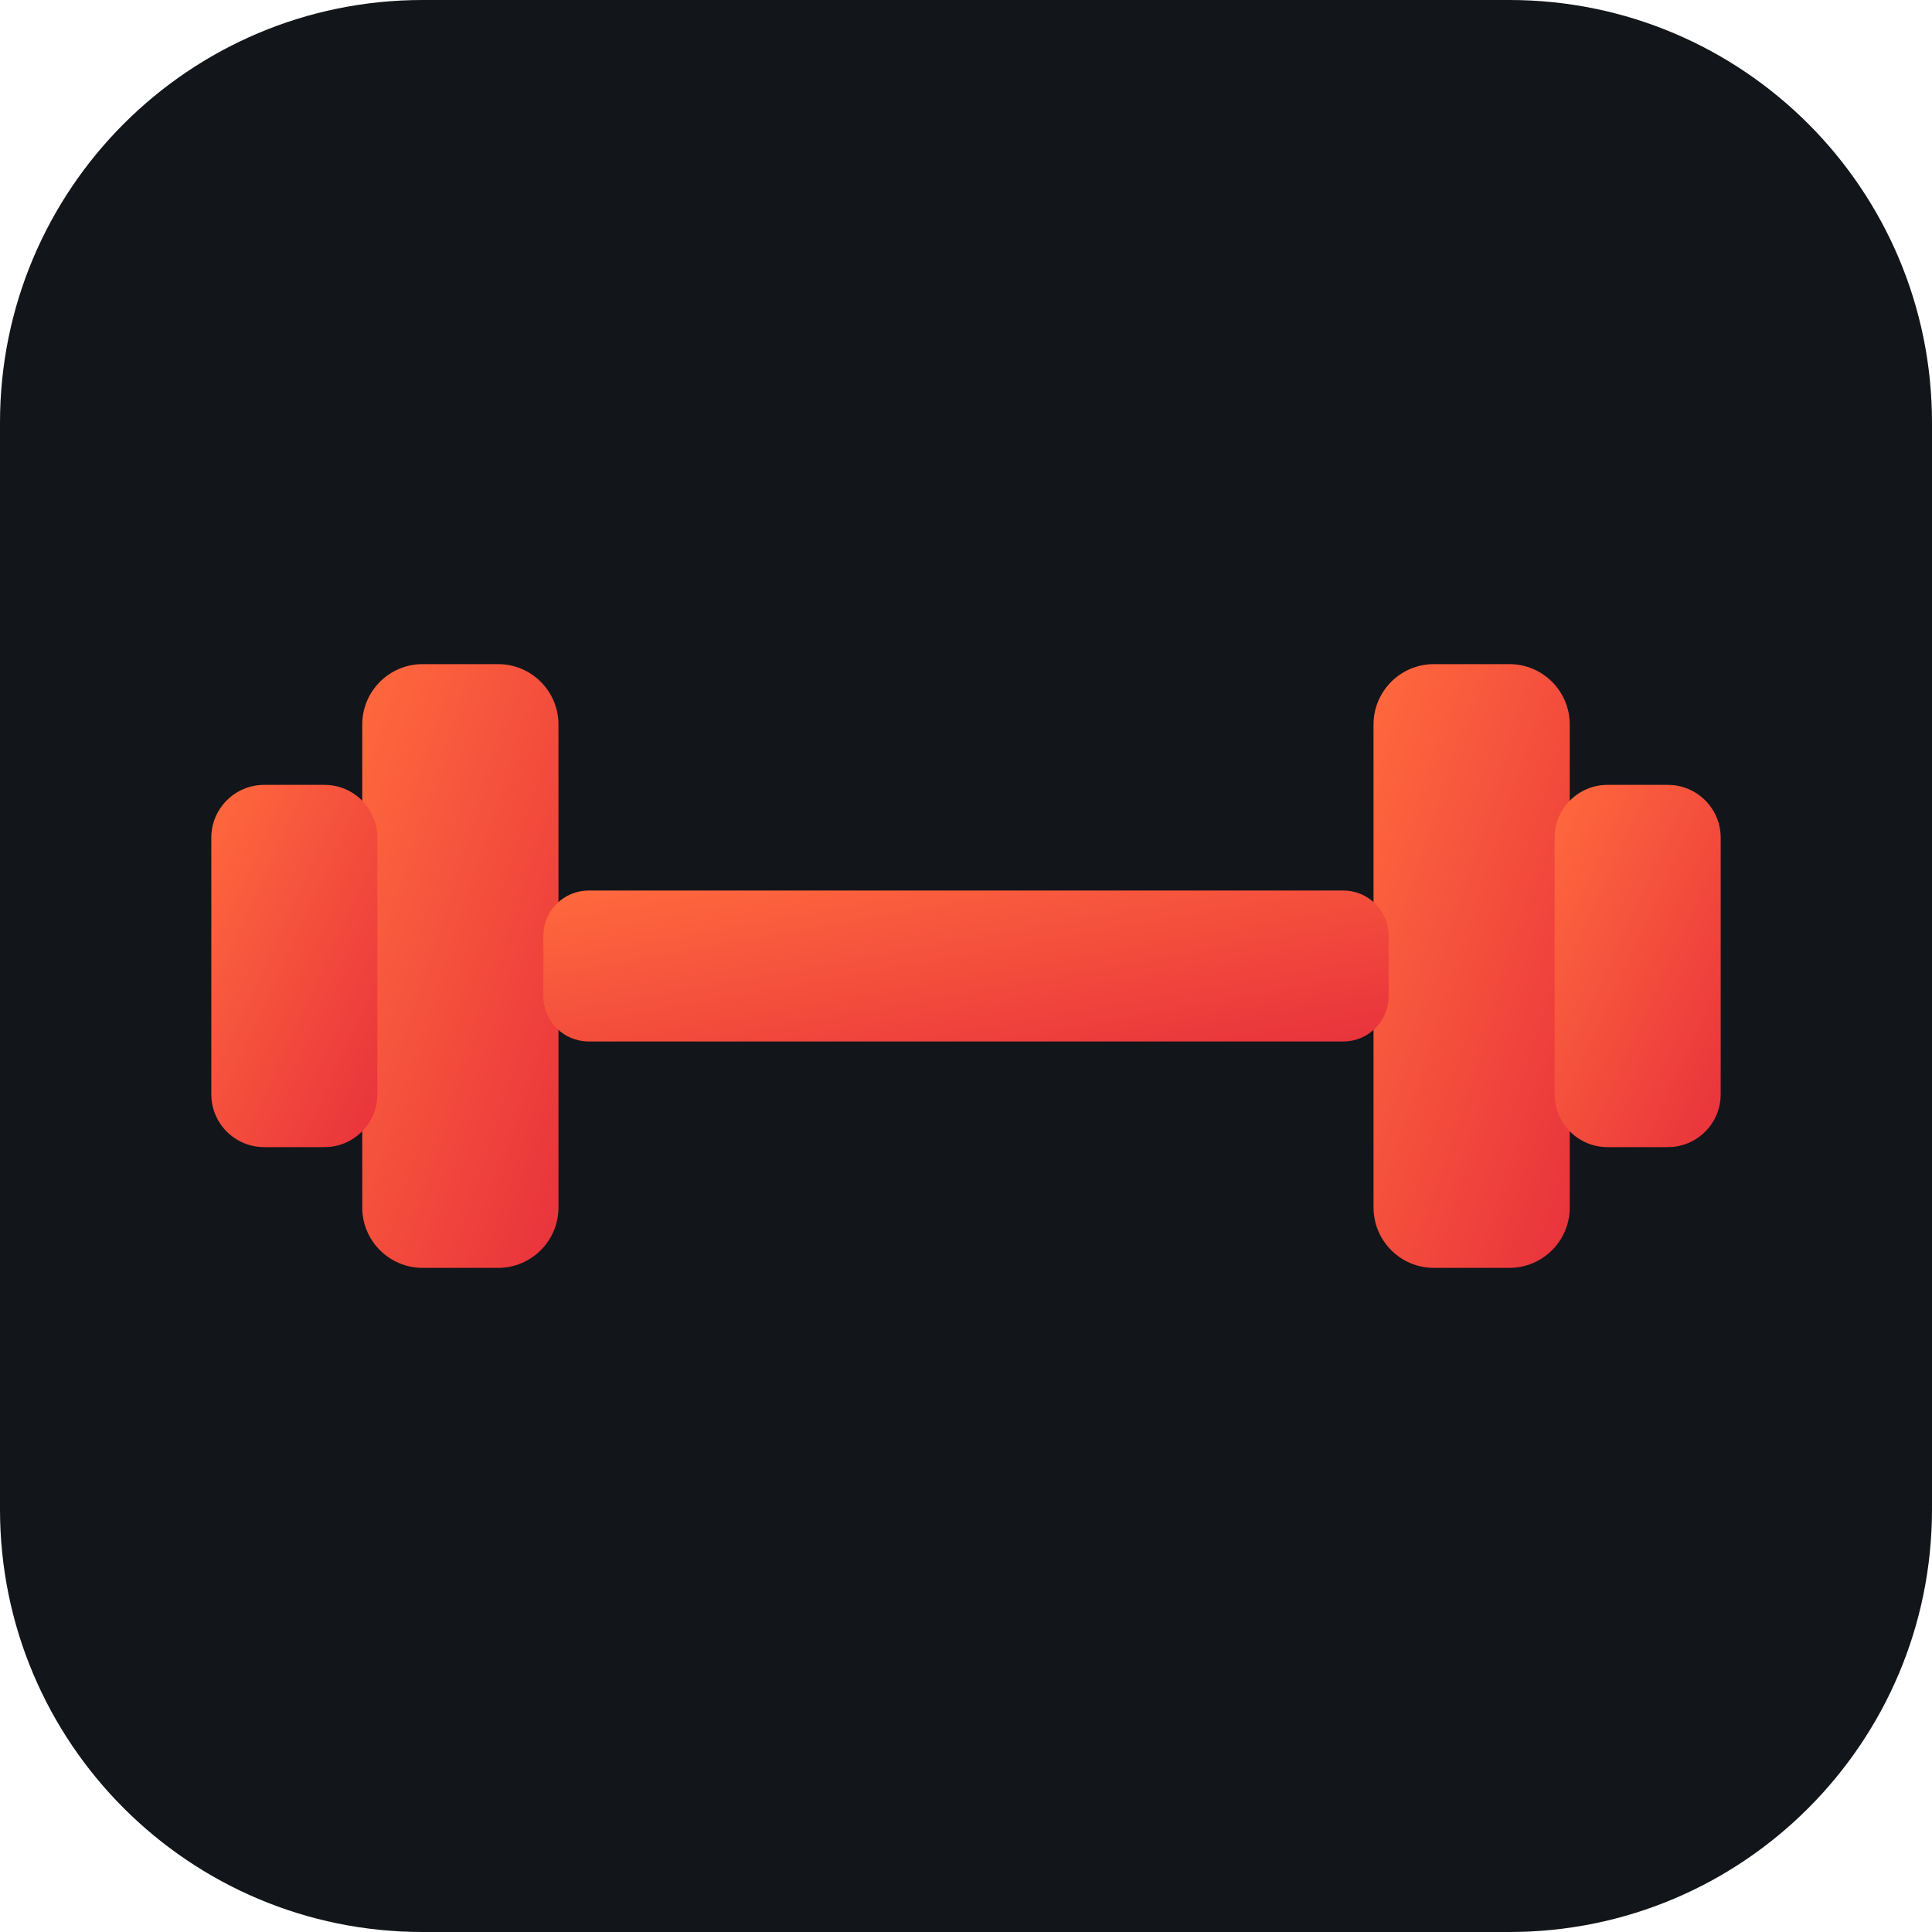
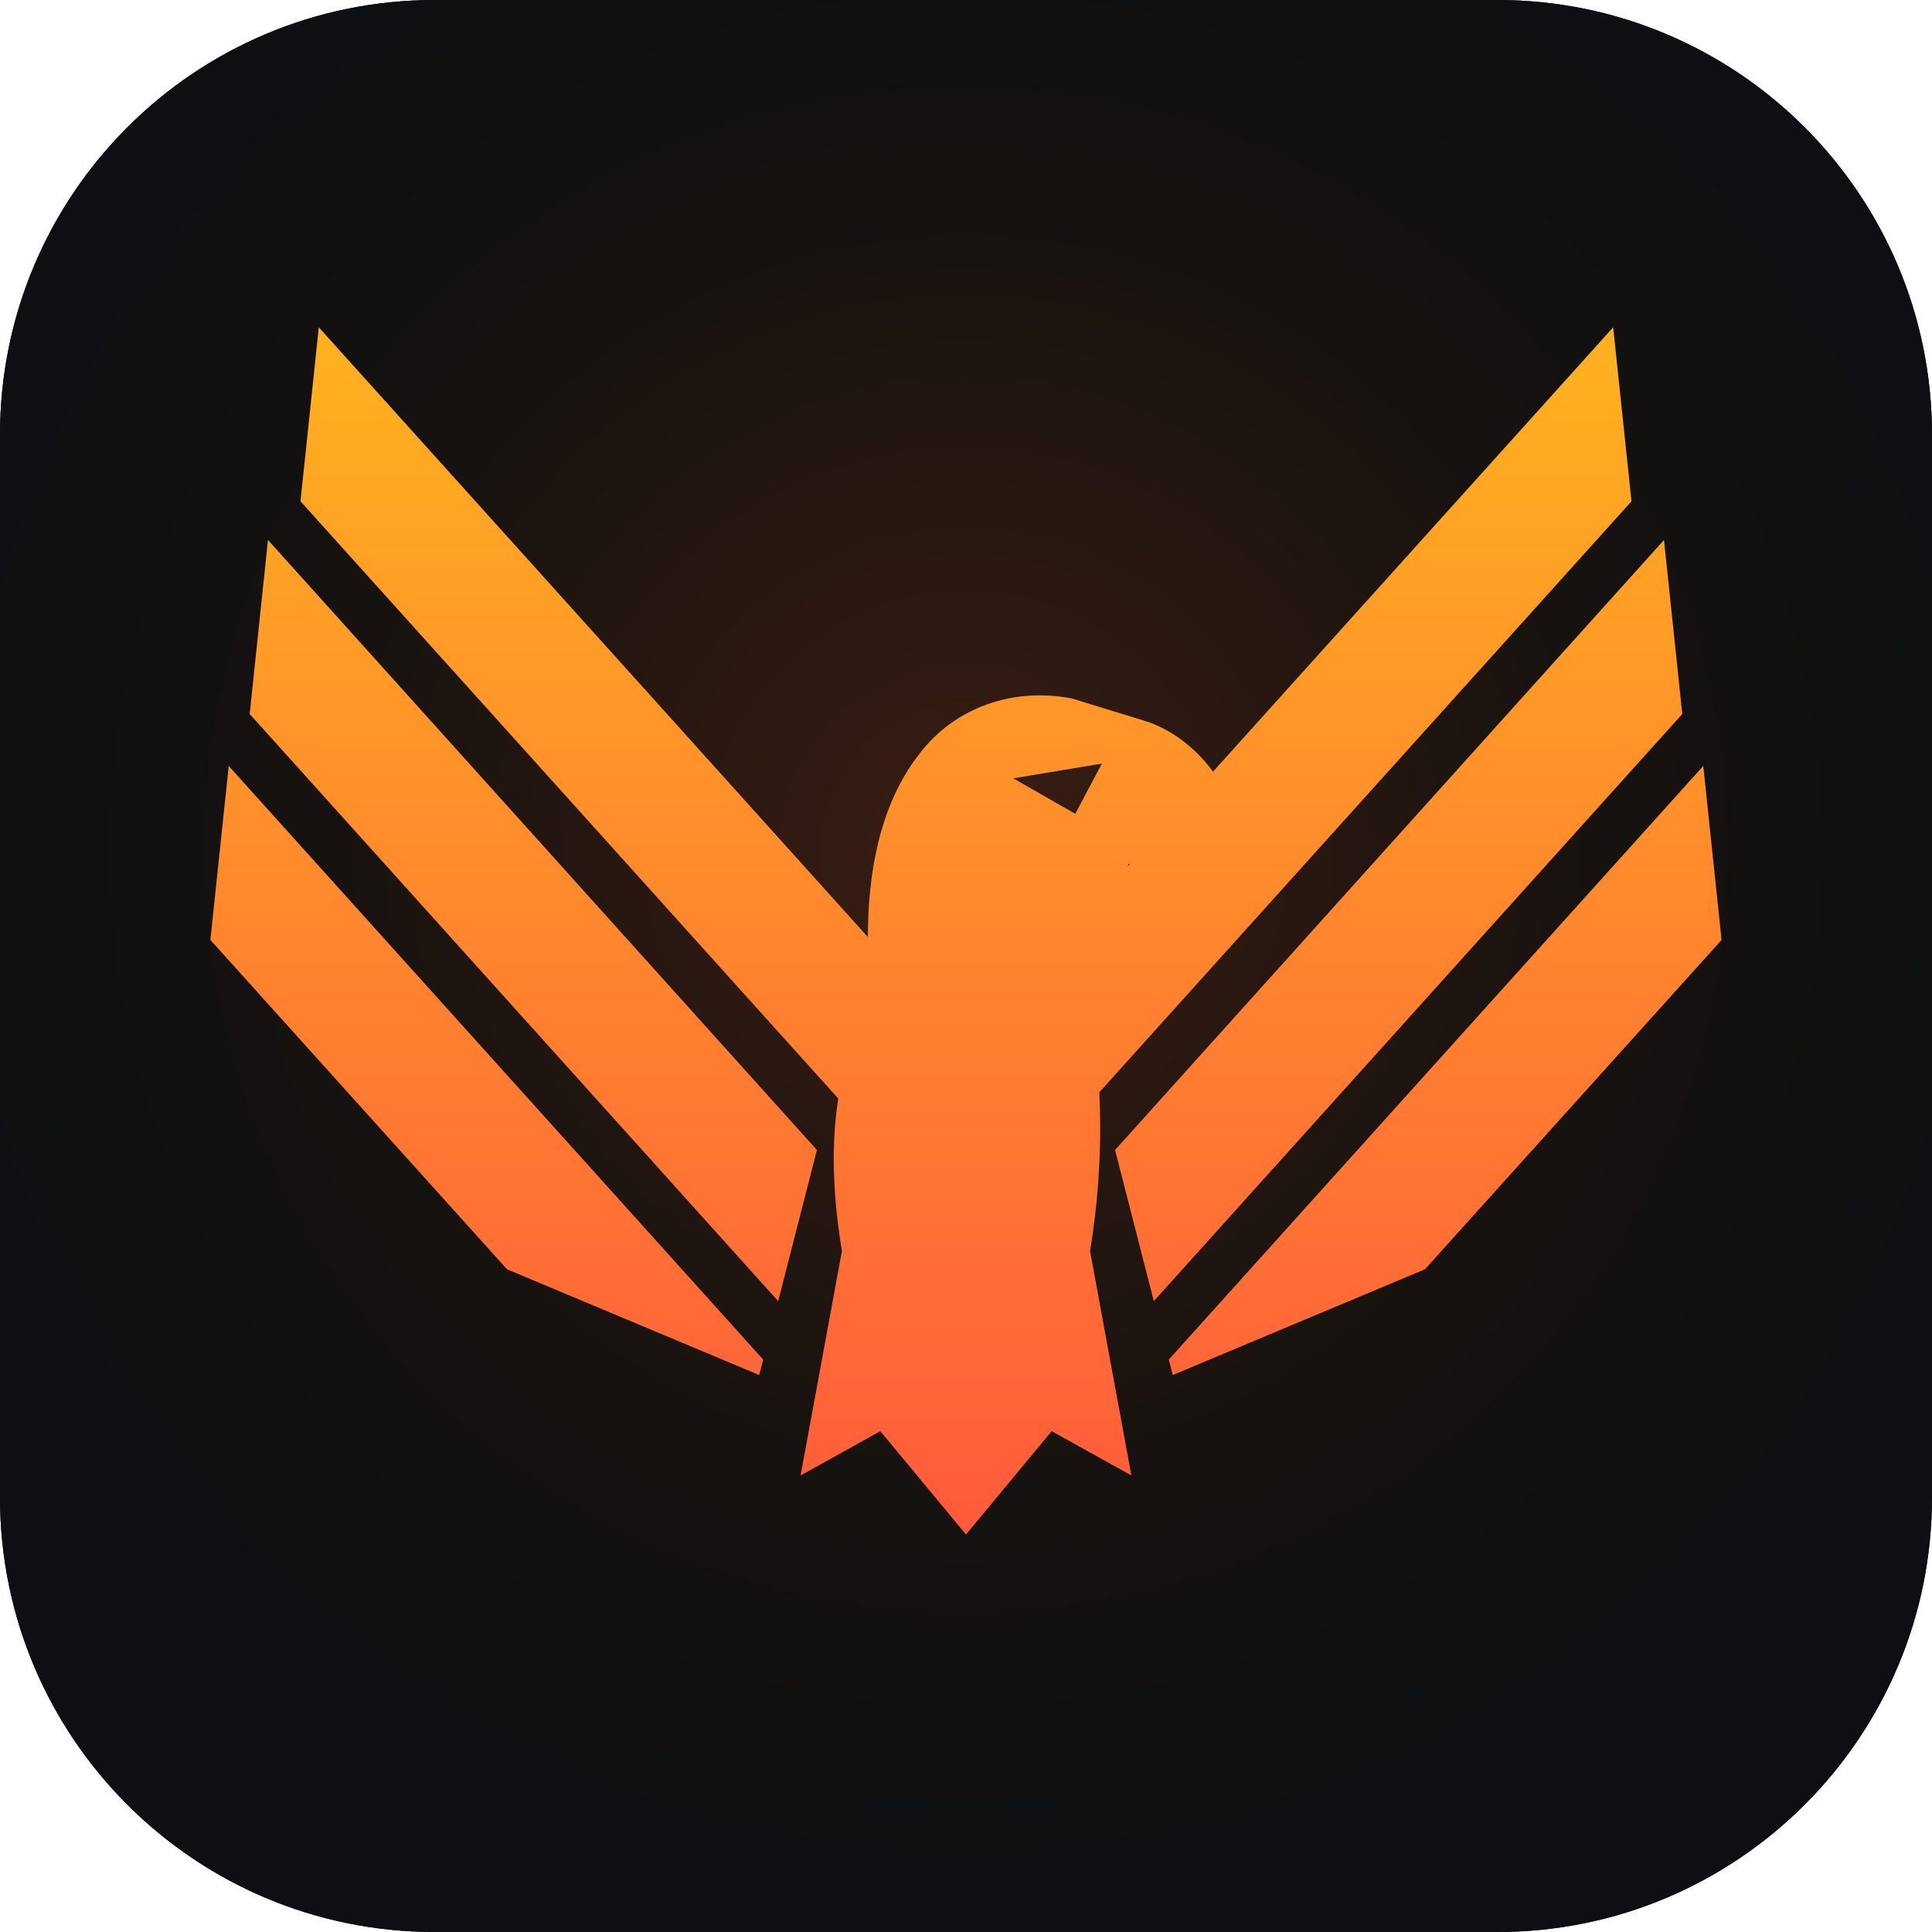
- <svg xmlns="http://www.w3.org/2000/svg" viewBox="0 0 512 512">
+ <svg xmlns="http://www.w3.org/2000/svg" viewBox="0 0 512 512" width="512" height="512">
  <defs>
-     <linearGradient id="g" x1="0" y1="0" x2="1" y2="1">
-       <stop offset="0" stop-color="#ff6a3d" />
-       <stop offset="1" stop-color="#e8323c" />
-     </linearGradient>
+     <radialGradient id="glowicon" cx="50%" cy="44%" r="55%">
+       <stop offset="0" stop-color="#3a1d12" />
+       <stop offset="0.6" stop-color="#16120f" />
+       <stop offset="1" stop-color="#0d0f12" />
+     </radialGradient>
  </defs>
-   <rect width="512" height="512" rx="112" fill="#12151a" />
-   <g fill="url(#g)">
-     <rect x="96" y="176" width="52" height="160" rx="16" />
-     <rect x="364" y="176" width="52" height="160" rx="16" />
-     <rect x="56" y="208" width="44" height="96" rx="14" />
-     <rect x="412" y="208" width="44" height="96" rx="14" />
-     <rect x="144" y="236" width="224" height="40" rx="12" />
+   <rect width="512" height="512" rx="115.2" fill="#0d0f12" />
+   <rect width="512" height="512" rx="115.2" fill="url(#glowicon)" />
+   <g transform="translate(55.6 68.5) scale(0.7828)">
+     <defs>
+       <linearGradient id="gicon" x1="0" y1="432" x2="0" y2="34" gradientUnits="userSpaceOnUse">
+         <stop offset="0" stop-color="#ff5a3c" />
+         <stop offset="1" stop-color="#ffb020" />
+       </linearGradient>
+       <clipPath id="cicon">
+         <path d="M0 0 L240 0 L240 236 L206 300 L186 378 L0 300Z" />
+       </clipPath>
+     </defs>
+     <g fill="url(#gicon)">
+       <g clip-path="url(#cicon)">
+         <path d="M325.7 344 L36.9 23.3 L30.7 82.2 L293 373.5Z" />
+         <path d="M280.3 384.9 L19.7 95.3 L13.5 154.2 L247.6 414.3Z" />
+         <path d="M235 425.7 L6.4 171.8 L0.2 230.7 L202.3 455.1Z" />
+       </g>
+       <g transform="translate(512 0) scale(-1 1)">
+         <g clip-path="url(#cicon)">
+           <path d="M325.7 344 L36.9 23.3 L30.7 82.2 L293 373.5Z" />
+           <path d="M280.3 384.9 L19.7 95.3 L13.5 154.2 L247.6 414.3Z" />
+           <path d="M235 425.7 L6.4 171.8 L0.2 230.7 L202.3 455.1Z" />
+         </g>
+       </g>
+       <path fill-rule="evenodd" d="M224 252 C220 214 226 186 240 168 C252 152 272 145 292 149 L318 157 C334 163 346 178 350 198 L346 220 L330 203 L311 205 C307 219 301 229 293 237 C302 262 304 300 298 336 L312 412 L285 397 L256 432 L227 397 L200 412 L214 336 C208 300 212 272 224 252 Z M272 176 L302 171 L293 188 Z" />
+     </g>
  </g>
</svg>
